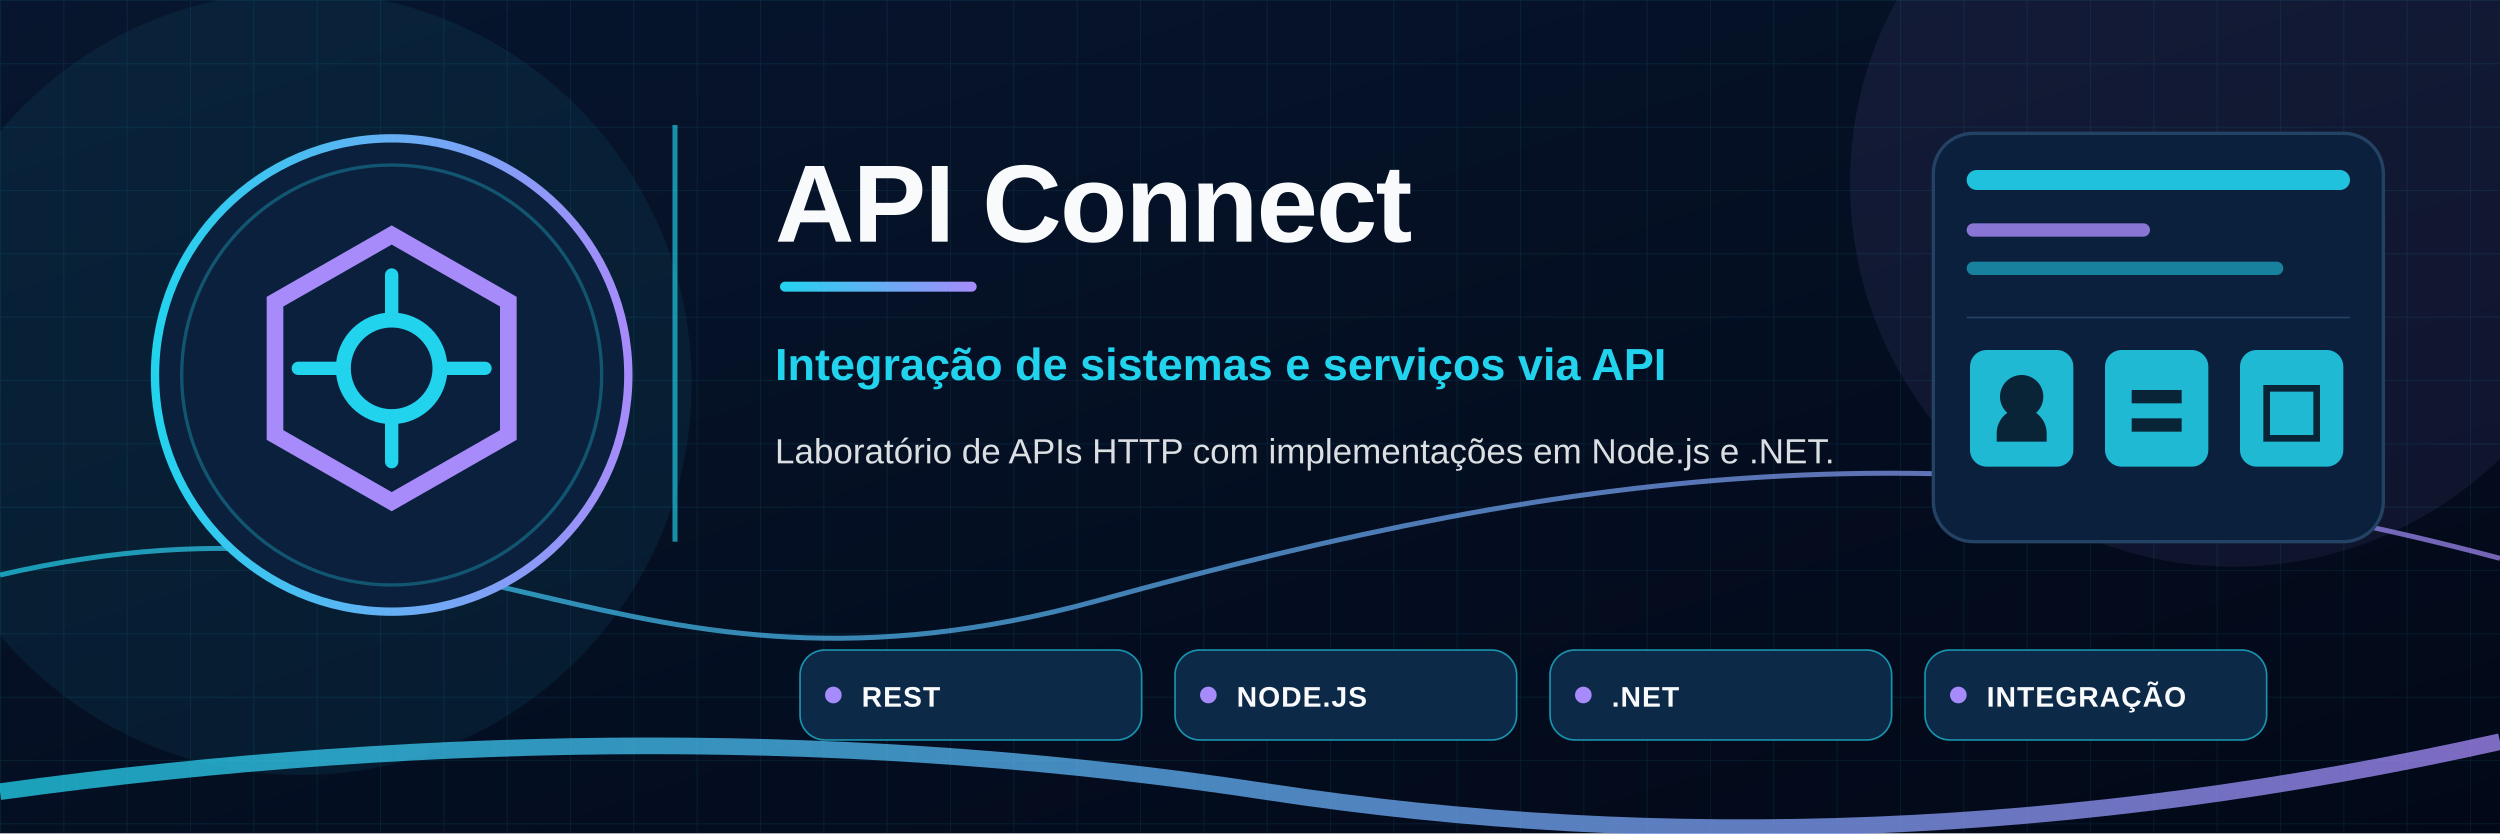
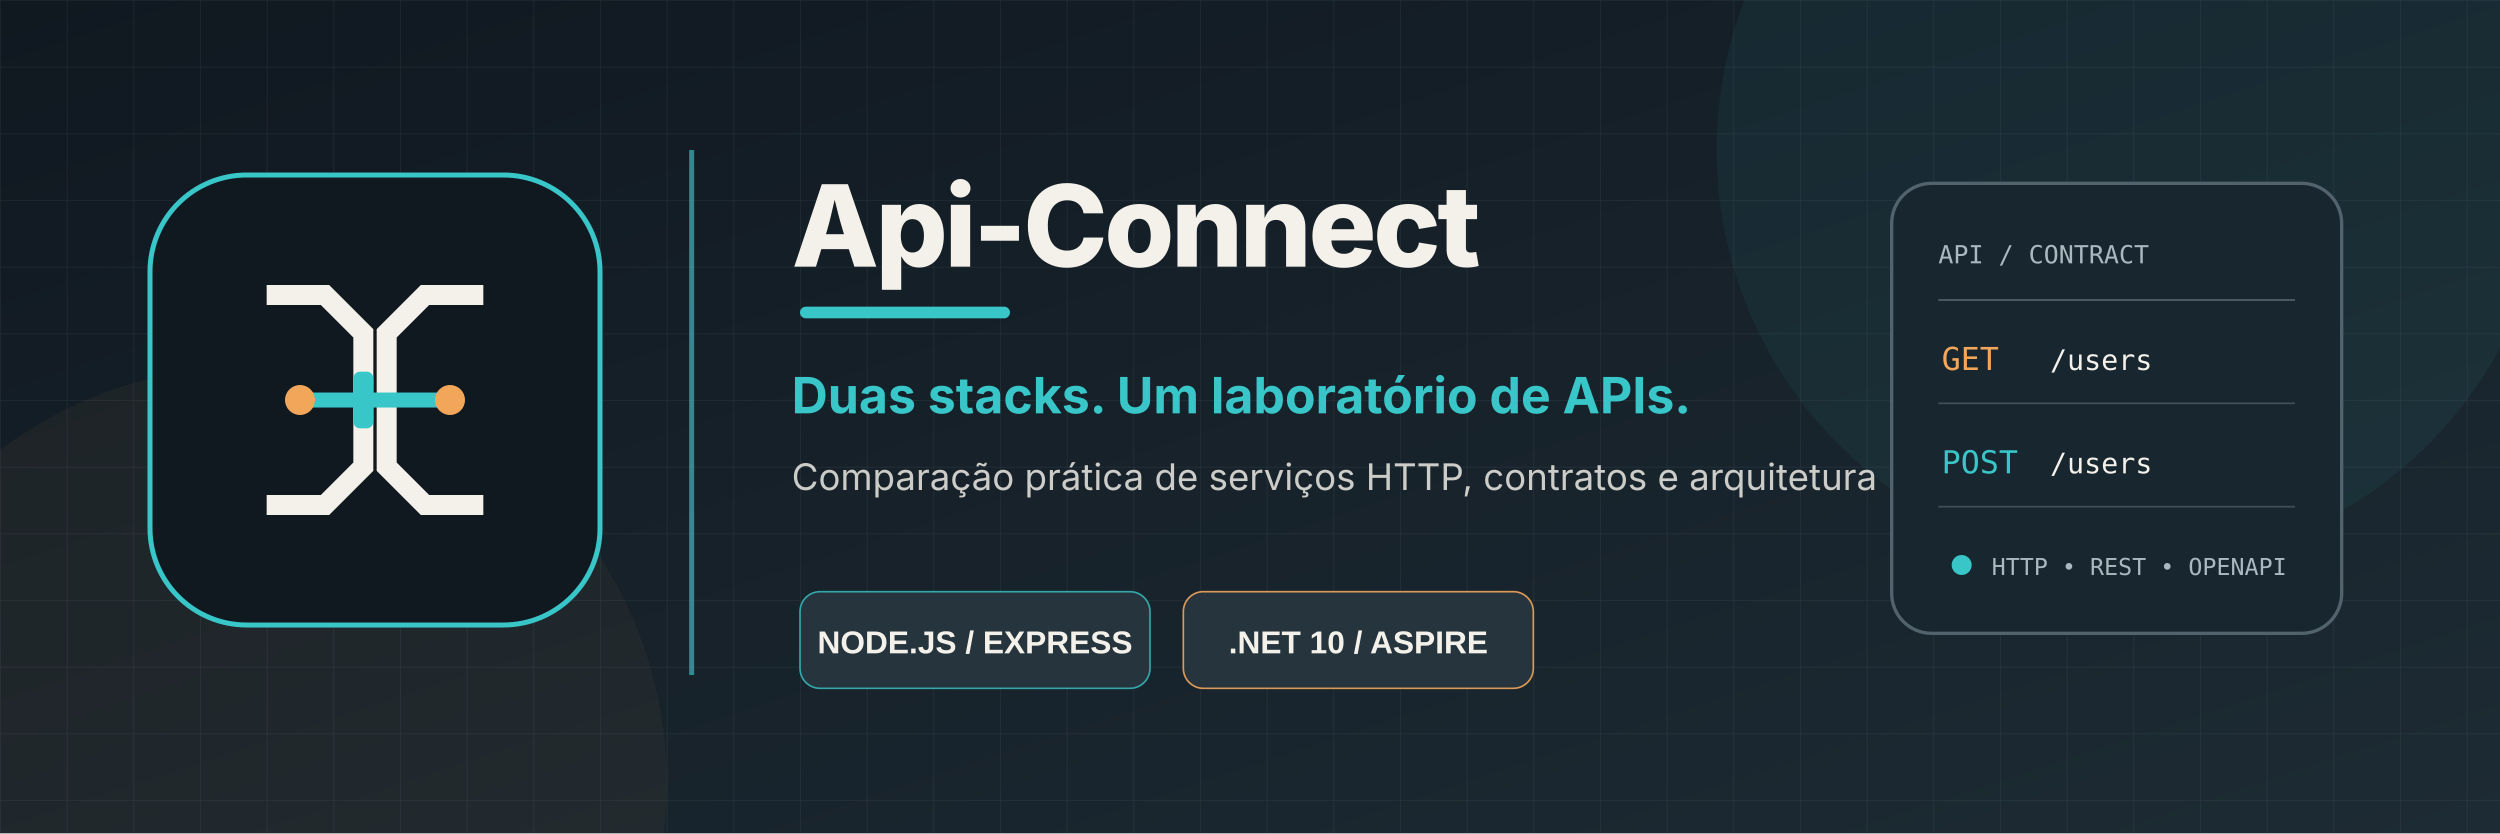
<svg xmlns="http://www.w3.org/2000/svg" width="1500" height="500" viewBox="0 0 1500 500" role="img" aria-labelledby="title desc">
  <defs>
    <linearGradient id="bg" x1="0" y1="0" x2="1" y2="1">
-       <stop stop-color="#07162E" />
-       <stop offset="1" stop-color="#020817" />
+       <stop stop-color="#101820" />
+       <stop offset="1" stop-color="#1D2B34" />
    </linearGradient>
-     <linearGradient id="glow" x1="0" y1="0" x2="1" y2="0">
-       <stop stop-color="#22D3EE" />
-       <stop offset="1" stop-color="#A78BFA" />
-     </linearGradient>
-     <pattern id="grid" width="38" height="38" patternUnits="userSpaceOnUse">
-       <path d="M38 0H0V38" fill="none" stroke="#22D3EE" stroke-opacity=".10" />
+     <pattern id="grid" width="40" height="40" patternUnits="userSpaceOnUse">
+       <path d="M40 0H0V40" fill="none" stroke="#AAB8BF" stroke-opacity=".09" />
    </pattern>
  </defs>
  <rect width="1500" height="500" fill="url(#bg)" />
  <rect width="1500" height="500" fill="url(#grid)" />
-   <circle cx="180" cy="230" r="235" fill="#22D3EE" opacity=".07" />
-   <circle cx="1340" cy="110" r="230" fill="#A78BFA" opacity=".08" />
-   <path d="M0 345C280 280 370 440 660 360s520-110 840-25" fill="none" stroke="url(#glow)" stroke-width="3" opacity=".7" />
-   <path d="M0 475Q400 420 760 475T1500 445" fill="none" stroke="url(#glow)" stroke-width="10" opacity=".75" />
-   <g transform="translate(75 65)">
-     <circle cx="160" cy="160" r="142" fill="#0B203C" stroke="url(#glow)" stroke-width="5" />
-     <circle cx="160" cy="160" r="126" fill="none" stroke="#22D3EE" stroke-opacity=".3" stroke-width="2" />
-     <g transform="translate(32 28)">
-       <path d="M128 48 198 88v80l-70 40-70-40V88Z" fill="none" stroke="#A78BFA" stroke-width="10" />
-       <circle cx="128" cy="128" r="29" fill="none" stroke="#22D3EE" stroke-width="9" />
-       <path d="M95 128H72m89 0h23M128 95V72m0 112v-23" stroke="#22D3EE" stroke-width="8" stroke-linecap="round" />
-     </g>
+   <circle cx="1280" cy="90" r="250" fill="#39C6C8" opacity=".06" />
+   <circle cx="150" cy="470" r="250" fill="#F2A65A" opacity=".05" />
+   <g transform="translate(90 105)">
+     <rect width="270" height="270" rx="58" fill="#101820" stroke="#39C6C8" stroke-width="3" />
+     <path d="M70 72H105L128 95V175L105 198H70M200 72H165L142 95V175L165 198H200" fill="none" stroke="#F4F1EA" stroke-width="12" stroke-linejoin="miter" />
+     <path d="M90 135H180" stroke="#39C6C8" stroke-width="9" stroke-linecap="round" />
+     <circle cx="90" cy="135" r="9" fill="#F2A65A" />
+     <circle cx="180" cy="135" r="9" fill="#F2A65A" />
+     <rect x="122" y="118" width="12" height="34" rx="4" fill="#39C6C8" />
  </g>
-   <path d="M405 75V325" stroke="#22D3EE" stroke-width="3" opacity=".65" />
-   <text x="465" y="145" font-family="Arial,sans-serif" font-size="66" font-weight="800" fill="#F8FAFC" letter-spacing="-1">API Connect</text>
-   <rect x="468" y="169" width="118" height="6" rx="3" fill="url(#glow)" />
-   <text x="465" y="228" font-family="Arial,sans-serif" font-size="27" font-weight="700" fill="#22D3EE">Integração de sistemas e serviços via API</text>
-   <text x="465" y="278" font-family="Arial,sans-serif" font-size="21" fill="#F8FAFC" opacity=".88">Laboratório de APIs HTTP com implementações em Node.js e .NET.</text>
-   <g transform="translate(1160 80)">
-     <rect width="270" height="245" rx="24" fill="#0B203C" stroke="#244263" stroke-width="2" />
-     <rect x="20" y="22" width="230" height="12" rx="6" fill="#22D3EE" opacity=".9" />
-     <rect x="20" y="54" width="110" height="8" rx="4" fill="#A78BFA" opacity=".8" />
-     <rect x="20" y="77" width="190" height="8" rx="4" fill="#22D3EE" opacity=".55" />
-     <rect x="20" y="110" width="230" height="1" fill="#244263" />
-     <g fill="#22D3EE" opacity=".85">
-       <rect x="22" y="130" width="62" height="70" rx="10" />
-       <rect x="103" y="130" width="62" height="70" rx="10" />
-       <rect x="184" y="130" width="62" height="70" rx="10" />
-     </g>
-     <g fill="#071426" opacity=".9">
-       <circle cx="53" cy="158" r="13" />
-       <path d="M38 185h30v-5a15 15 0 0 0-30 0Z" />
-       <path d="M119 154h30v8h-30zm0 17h30v8h-30z" />
-       <path d="M200 153h30v30h-30z" fill="none" stroke="#071426" stroke-width="4" />
-     </g>
+   <path d="M415 90V405" stroke="#39C6C8" stroke-width="3" opacity=".65" />
+   <text x="475" y="160" fill="#F4F1EA" font-family="Inter,Segoe UI,Arial,sans-serif" font-size="68" font-weight="800" letter-spacing="-2">Api-Connect</text>
+   <rect x="480" y="184" width="126" height="7" rx="3.5" fill="#39C6C8" />
+   <text x="475" y="248" fill="#39C6C8" font-family="Inter,Segoe UI,Arial,sans-serif" font-size="30" font-weight="700">Duas stacks. Um laboratório de APIs.</text>
+   <text x="475" y="294" fill="#F4F1EA" opacity=".82" font-family="Inter,Segoe UI,Arial,sans-serif" font-size="22">Comparação prática de serviços HTTP, contratos e arquitetura backend.</text>
+   <g transform="translate(480 355)">
+     <rect width="210" height="58" rx="12" fill="#25343D" stroke="#39C6C8" stroke-opacity=".8" />
+     <text x="105" y="37" text-anchor="middle" fill="#F4F1EA" font-family="Arial,sans-serif" font-size="19" font-weight="700">NODE.JS / EXPRESS</text>
  </g>
-   <g transform="translate(480 390)">
-     <rect width="205" height="54" rx="15" fill="#0D2948" stroke="#22D3EE" stroke-opacity=".65" />
-     <circle cx="20" cy="27" r="5" fill="#A78BFA" />
-     <text x="37" y="34" font-family="Arial,sans-serif" font-size="17" font-weight="700" letter-spacing=".6" fill="#F8FAFC">REST</text>
+   <g transform="translate(710 355)">
+     <rect width="210" height="58" rx="12" fill="#25343D" stroke="#F2A65A" stroke-opacity=".9" />
+     <text x="105" y="37" text-anchor="middle" fill="#F4F1EA" font-family="Arial,sans-serif" font-size="19" font-weight="700">.NET 10 / ASPIRE</text>
  </g>
-   <g transform="translate(705 390)">
-     <rect width="205" height="54" rx="15" fill="#0D2948" stroke="#22D3EE" stroke-opacity=".65" />
-     <circle cx="20" cy="27" r="5" fill="#A78BFA" />
-     <text x="37" y="34" font-family="Arial,sans-serif" font-size="17" font-weight="700" letter-spacing=".6" fill="#F8FAFC">NODE.JS</text>
-   </g>
-   <g transform="translate(930 390)">
-     <rect width="205" height="54" rx="15" fill="#0D2948" stroke="#22D3EE" stroke-opacity=".65" />
-     <circle cx="20" cy="27" r="5" fill="#A78BFA" />
-     <text x="37" y="34" font-family="Arial,sans-serif" font-size="17" font-weight="700" letter-spacing=".6" fill="#F8FAFC">.NET</text>
-   </g>
-   <g transform="translate(1155 390)">
-     <rect width="205" height="54" rx="15" fill="#0D2948" stroke="#22D3EE" stroke-opacity=".65" />
-     <circle cx="20" cy="27" r="5" fill="#A78BFA" />
-     <text x="37" y="34" font-family="Arial,sans-serif" font-size="17" font-weight="700" letter-spacing=".6" fill="#F8FAFC">INTEGRAÇÃO</text>
+   <g transform="translate(1135 110)">
+     <rect width="270" height="270" rx="24" fill="#182630" stroke="#52636D" stroke-width="2" />
+     <text x="28" y="48" fill="#AAB8BF" font-family="monospace" font-size="15">API / CONTRACT</text>
+     <path d="M28 70H242" stroke="#52636D" />
+     <text x="30" y="112" fill="#F2A65A" font-family="monospace" font-size="19">GET</text>
+     <text x="95" y="112" fill="#F4F1EA" font-family="monospace" font-size="17">/users</text>
+     <path d="M28 132H242" stroke="#52636D" opacity=".7" />
+     <text x="30" y="174" fill="#39C6C8" font-family="monospace" font-size="19">POST</text>
+     <text x="95" y="174" fill="#F4F1EA" font-family="monospace" font-size="17">/users</text>
+     <path d="M28 194H242" stroke="#52636D" opacity=".7" />
+     <circle cx="42" cy="229" r="6" fill="#39C6C8" />
+     <text x="60" y="235" fill="#AAB8BF" font-family="monospace" font-size="14">HTTP • REST • OPENAPI</text>
  </g>
</svg>
